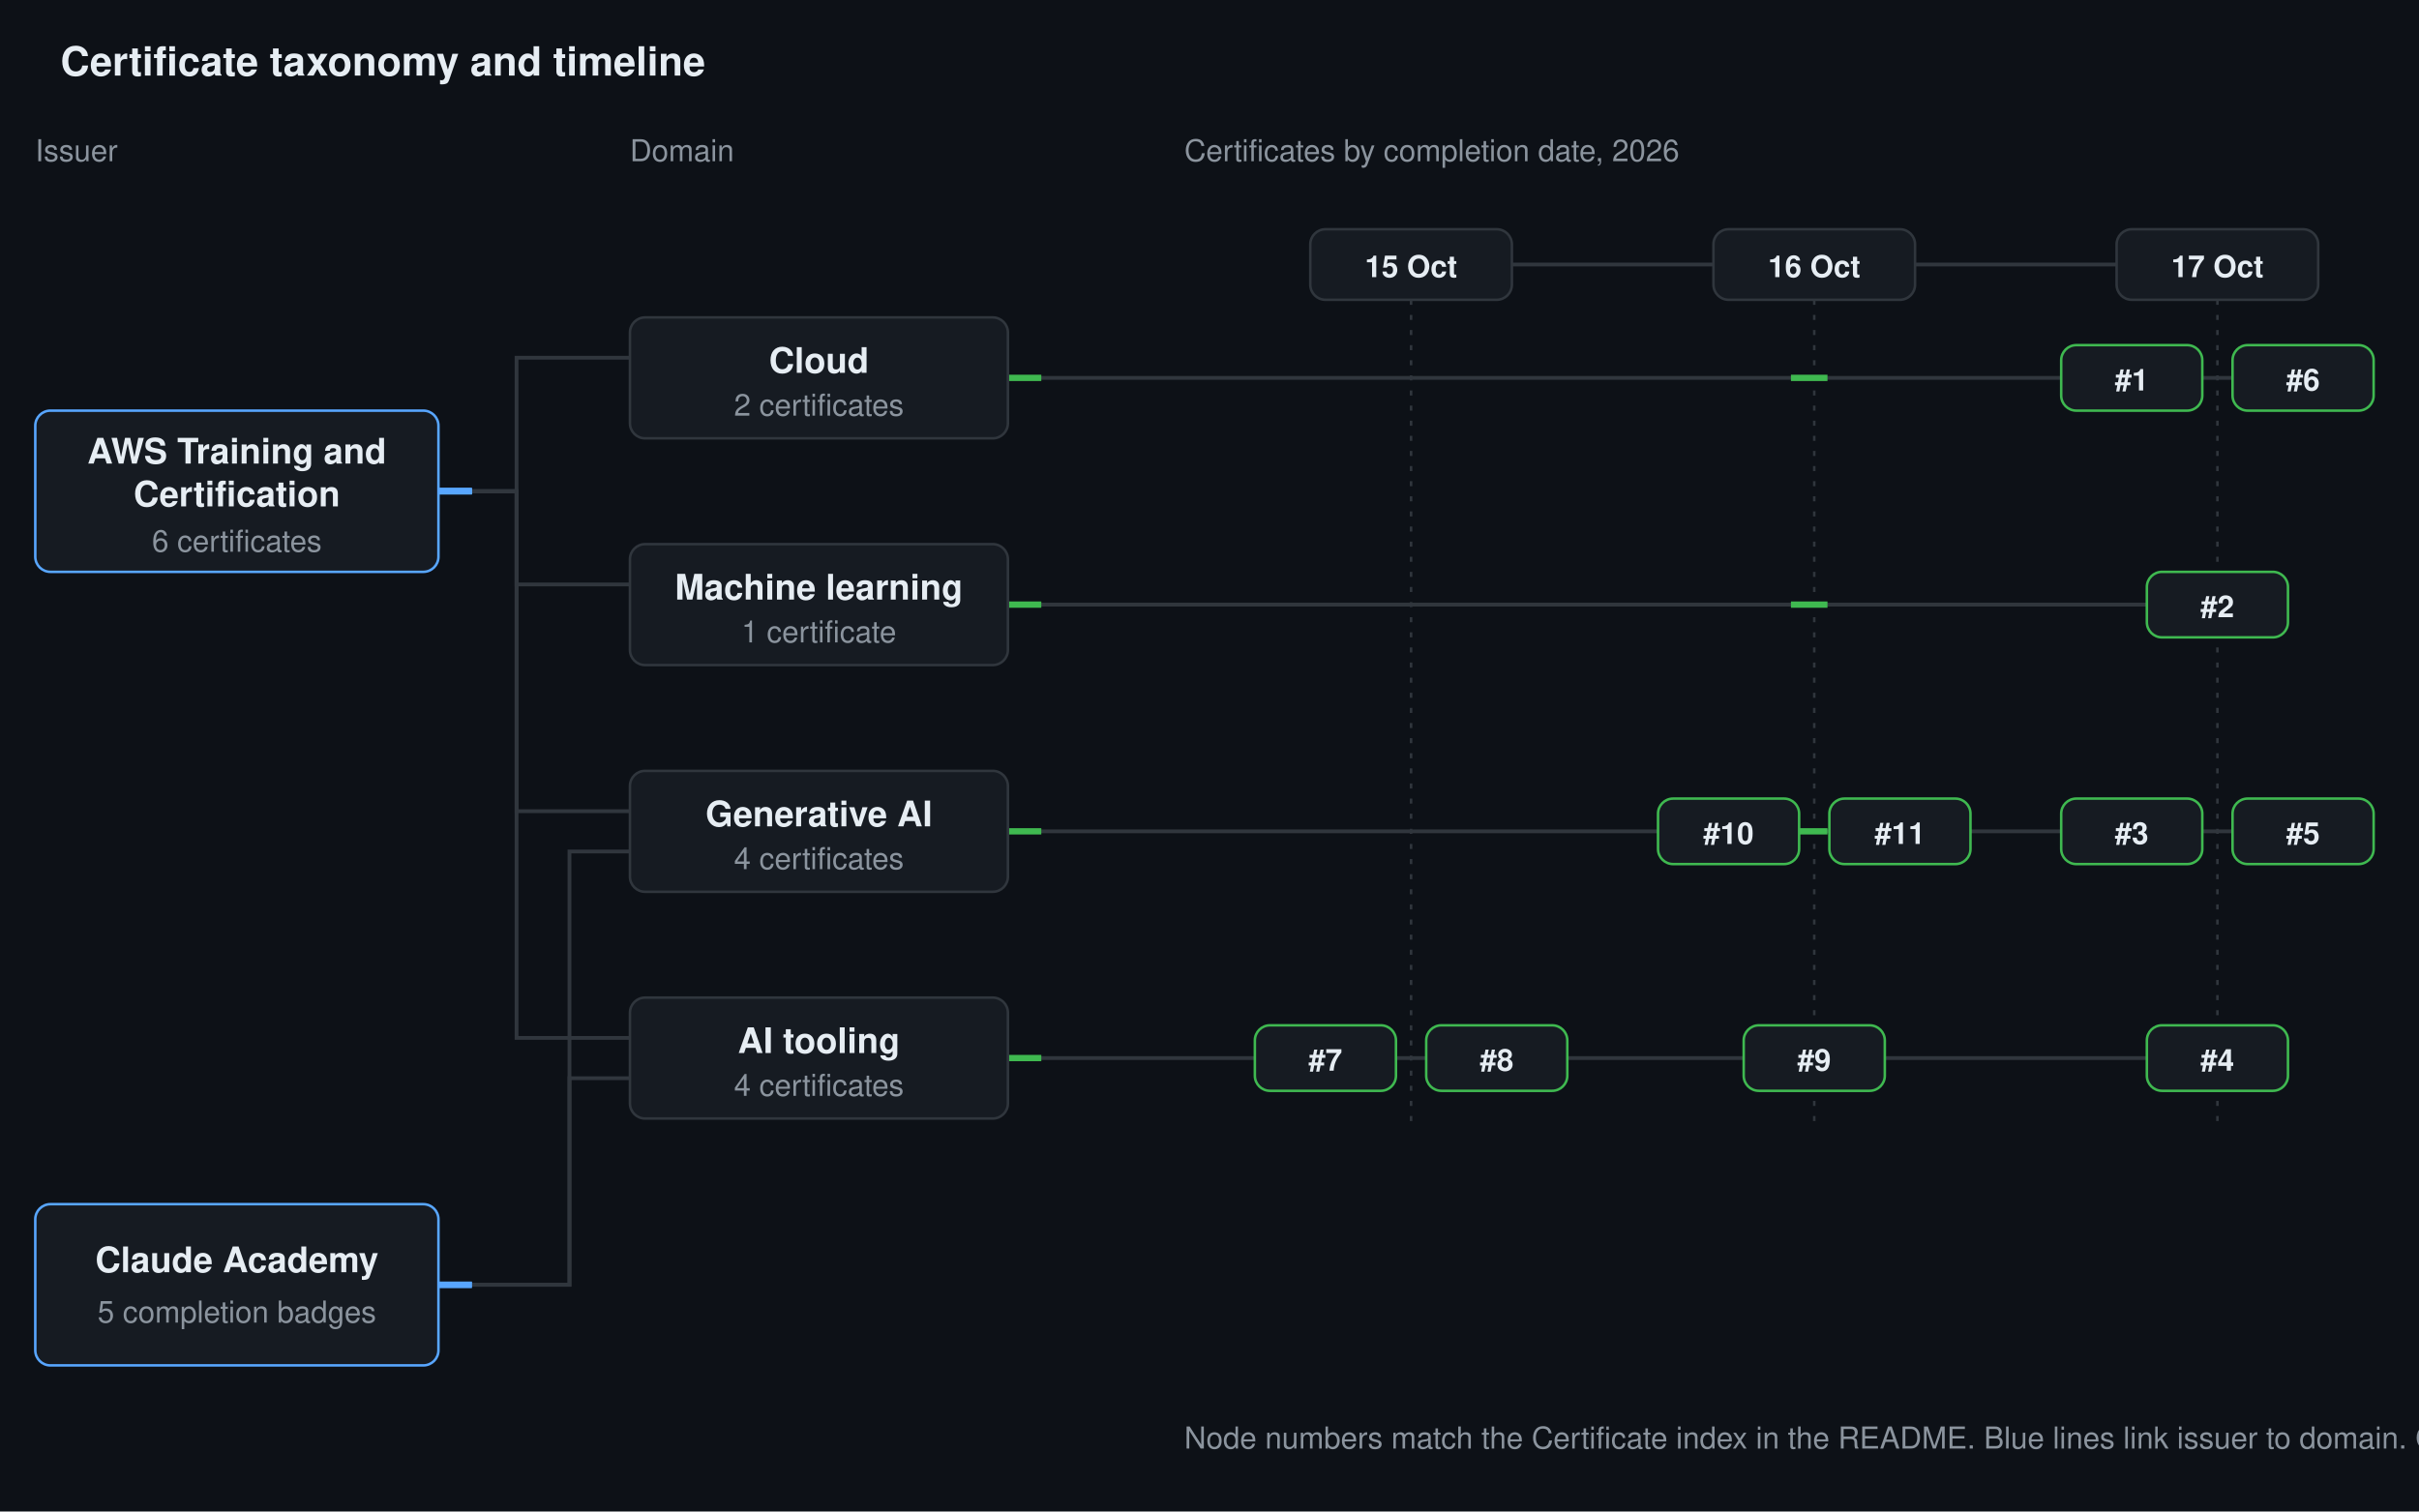
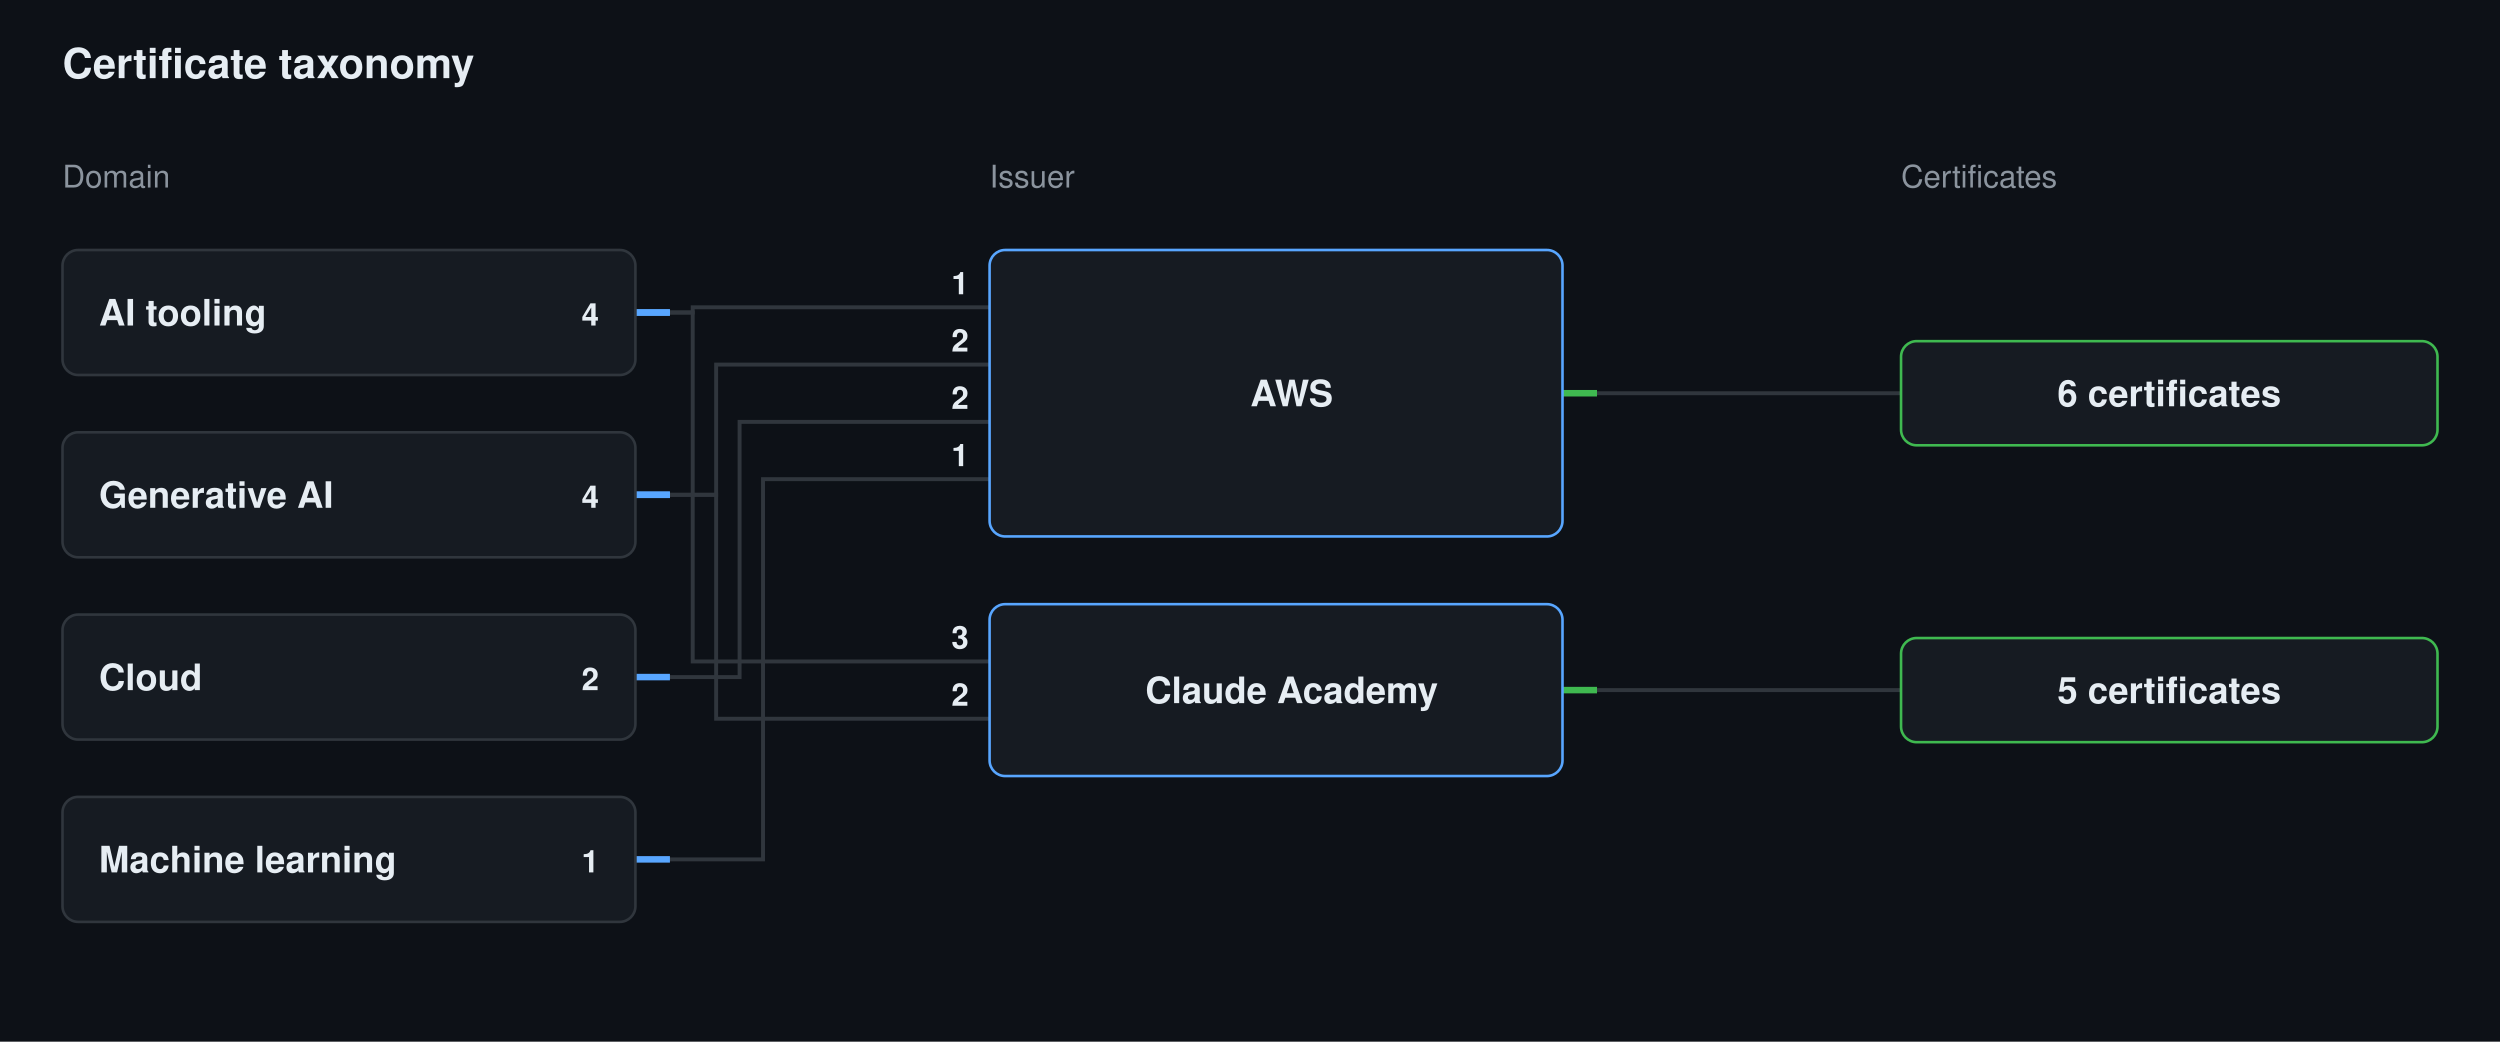
- <svg xmlns="http://www.w3.org/2000/svg" viewBox="0 0 960 600" width="960" height="600" role="img" aria-labelledby="t d">
+ <svg xmlns="http://www.w3.org/2000/svg" viewBox="0 0 960 400" width="960" height="400" role="img" aria-labelledby="t d">
  <style>
    text { font-family: -apple-system, "Segoe UI", Helvetica, Arial, sans-serif; fill: #e6edf3; }
    .sec { fill: #8b949e; font-size: 12px; }
    .name { font-size: 14px; font-weight: 600; }
    .num { font-size: 12px; font-weight: 600; }
    .node { fill: #161b22; stroke: #30363d; stroke-width: 1; }
    .issuer { stroke: #58a6ff; }
-     .cert { stroke: #3fb950; }
+     .count { stroke: #3fb950; }
    .rail { fill: none; stroke: #30363d; stroke-width: 1.5; }
-     .guide { fill: none; stroke: #30363d; stroke-width: 1; stroke-dasharray: 2 4; }
    .pulse { fill: none; stroke-width: 2.5; stroke-linecap: square; stroke-dasharray: 12 300; animation: flow 3.6s linear infinite; }
    .blue { stroke: #58a6ff; }
    .green { stroke: #3fb950; }
    @keyframes flow { from { stroke-dashoffset: 12; } to { stroke-dashoffset: -100; } }
    @media (prefers-reduced-motion: reduce) {
      .pulse { animation: none; stroke-dasharray: none; opacity: 0.45; }
    }
  </style>
-   <rect width="960" height="600" fill="#0d1117" />
-   <text x="24" y="30" font-size="16" font-weight="600">Certificate taxonomy and timeline</text>
-   <text x="14" y="64" class="sec">Issuer</text>
-   <text x="250" y="64" class="sec">Domain</text>
-   <text x="470" y="64" class="sec">Certificates by completion date, 2026</text>
-   <path class="rail" d="M560 105 H880" />
-   <path class="guide" d="M560 119 V445" />
-   <path class="guide" d="M720 119 V445" />
-   <path class="guide" d="M880 119 V445" />
-   <rect class="node" x="520" y="91" width="80" height="28" rx="6" />
-   <text x="560" y="110" text-anchor="middle" class="num">15 Oct</text>
-   <rect class="node" x="680" y="91" width="80" height="28" rx="6" />
-   <text x="720" y="110" text-anchor="middle" class="num">16 Oct</text>
-   <rect class="node" x="840" y="91" width="80" height="28" rx="6" />
-   <text x="880" y="110" text-anchor="middle" class="num">17 Oct</text>
-   <path class="rail" d="M174 195 H205 V142 H250" />
-   <path class="rail" d="M174 195 H205 V232 H250" />
-   <path class="rail" d="M174 195 H205 V322 H250" />
-   <path class="rail" d="M174 195 H205 V412 H250" />
-   <path class="rail" d="M174 510 H226 V338 H250" />
-   <path class="rail" d="M174 510 H226 V428 H250" />
-   <path class="rail" d="M400 150 H914" />
-   <path class="rail" d="M400 240 H880" />
-   <path class="rail" d="M400 330 H914" />
-   <path class="rail" d="M400 420 H880" />
-   <path class="pulse blue" pathLength="100" style="animation-delay:0s" d="M174 195 H205 V142 H250" />
-   <path class="pulse blue" pathLength="100" style="animation-delay:0.3s" d="M174 195 H205 V232 H250" />
-   <path class="pulse blue" pathLength="100" style="animation-delay:0.6s" d="M174 195 H205 V322 H250" />
-   <path class="pulse blue" pathLength="100" style="animation-delay:0.9s" d="M174 195 H205 V412 H250" />
-   <path class="pulse blue" pathLength="100" style="animation-delay:0.2s" d="M174 510 H226 V338 H250" />
-   <path class="pulse blue" pathLength="100" style="animation-delay:0.5s" d="M174 510 H226 V428 H250" />
-   <path class="pulse green" pathLength="100" style="animation-delay:1.2s" d="M400 150 H914" />
-   <path class="pulse green" pathLength="100" style="animation-delay:1.5s" d="M400 240 H880" />
-   <path class="pulse green" pathLength="100" style="animation-delay:1.8s" d="M400 330 H914" />
-   <path class="pulse green" pathLength="100" style="animation-delay:2.1s" d="M400 420 H880" />
-   <rect class="node issuer" x="14" y="163" width="160" height="64" rx="6" />
-   <text x="94" y="184" text-anchor="middle" class="name">AWS Training and</text>
-   <text x="94" y="201" text-anchor="middle" class="name">Certification</text>
-   <text x="94" y="219" text-anchor="middle" class="sec">6 certificates</text>
-   <rect class="node issuer" x="14" y="478" width="160" height="64" rx="6" />
-   <text x="94" y="505" text-anchor="middle" class="name">Claude Academy</text>
-   <text x="94" y="525" text-anchor="middle" class="sec">5 completion badges</text>
-   <rect class="node" x="250" y="126" width="150" height="48" rx="6" />
-   <text x="325" y="148" text-anchor="middle" class="name">Cloud</text>
-   <text x="325" y="165" text-anchor="middle" class="sec">2 certificates</text>
-   <rect class="node" x="250" y="216" width="150" height="48" rx="6" />
-   <text x="325" y="238" text-anchor="middle" class="name">Machine learning</text>
-   <text x="325" y="255" text-anchor="middle" class="sec">1 certificate</text>
-   <rect class="node" x="250" y="306" width="150" height="48" rx="6" />
-   <text x="325" y="328" text-anchor="middle" class="name">Generative AI</text>
-   <text x="325" y="345" text-anchor="middle" class="sec">4 certificates</text>
-   <rect class="node" x="250" y="396" width="150" height="48" rx="6" />
-   <text x="325" y="418" text-anchor="middle" class="name">AI tooling</text>
-   <text x="325" y="435" text-anchor="middle" class="sec">4 certificates</text>
+   <rect width="960" height="400" fill="#0d1117" />
+   <text x="24" y="30" font-size="16" font-weight="600">Certificate taxonomy</text>
+   <text x="24" y="72" class="sec">Domain</text>
+   <text x="380" y="72" class="sec">Issuer</text>
+   <text x="730" y="72" class="sec">Certificates</text>
+   <path class="rail" d="M244 120 H266 V118 H380" />
+   <path class="rail" d="M244 190 H275 V140 H380" />
+   <path class="rail" d="M244 260 H284 V162 H380" />
+   <path class="rail" d="M244 330 H293 V184 H380" />
+   <path class="rail" d="M600 151 H730" />
+   <path class="rail" d="M244 120 H266 V254 H380" />
+   <path class="rail" d="M244 190 H275 V276 H380" />
+   <path class="rail" d="M600 265 H730" />
+   <path class="pulse blue" pathLength="100" style="animation-delay:0.0s" d="M244 120 H266 V118 H380" />
+   <path class="pulse blue" pathLength="100" style="animation-delay:0.3s" d="M244 190 H275 V140 H380" />
+   <path class="pulse blue" pathLength="100" style="animation-delay:0.6s" d="M244 260 H284 V162 H380" />
+   <path class="pulse blue" pathLength="100" style="animation-delay:0.9s" d="M244 330 H293 V184 H380" />
+   <path class="pulse green" pathLength="100" style="animation-delay:1.2s" d="M600 151 H730" />
+   <path class="pulse blue" pathLength="100" style="animation-delay:1.5s" d="M244 120 H266 V254 H380" />
+   <path class="pulse blue" pathLength="100" style="animation-delay:1.8s" d="M244 190 H275 V276 H380" />
+   <path class="pulse green" pathLength="100" style="animation-delay:2.1s" d="M600 265 H730" />
  <g>
-     <rect class="node cert" x="818" y="137" width="56" height="26" rx="6" />
-     <text x="846" y="155" text-anchor="middle" class="num">#1</text>
+     <rect class="node" x="24" y="96" width="220" height="48" rx="6" />
+     <text x="38" y="125" class="name">AI tooling</text>
+     <text x="230" y="125" text-anchor="end" class="num">4</text>
  </g>
  <g>
-     <rect class="node cert" x="886" y="137" width="56" height="26" rx="6" />
-     <text x="914" y="155" text-anchor="middle" class="num">#6</text>
+     <rect class="node" x="24" y="166" width="220" height="48" rx="6" />
+     <text x="38" y="195" class="name">Generative AI</text>
+     <text x="230" y="195" text-anchor="end" class="num">4</text>
  </g>
  <g>
-     <rect class="node cert" x="852" y="227" width="56" height="26" rx="6" />
-     <text x="880" y="245" text-anchor="middle" class="num">#2</text>
+     <rect class="node" x="24" y="236" width="220" height="48" rx="6" />
+     <text x="38" y="265" class="name">Cloud</text>
+     <text x="230" y="265" text-anchor="end" class="num">2</text>
  </g>
  <g>
-     <rect class="node cert" x="658" y="317" width="56" height="26" rx="6" />
-     <text x="686" y="335" text-anchor="middle" class="num">#10</text>
+     <rect class="node" x="24" y="306" width="220" height="48" rx="6" />
+     <text x="38" y="335" class="name">Machine learning</text>
+     <text x="230" y="335" text-anchor="end" class="num">1</text>
  </g>
  <g>
-     <rect class="node cert" x="726" y="317" width="56" height="26" rx="6" />
-     <text x="754" y="335" text-anchor="middle" class="num">#11</text>
+     <rect class="node issuer" x="380" y="96" width="220" height="110" rx="6" />
+     <text x="496" y="156" text-anchor="middle" class="name">AWS</text>
  </g>
+   <rect class="node count" x="730" y="131" width="206" height="40" rx="6" />
+   <text x="833" y="156" text-anchor="middle" class="name">6 certificates</text>
  <g>
-     <rect class="node cert" x="818" y="317" width="56" height="26" rx="6" />
-     <text x="846" y="335" text-anchor="middle" class="num">#3</text>
+     <rect class="node issuer" x="380" y="232" width="220" height="66" rx="6" />
+     <text x="496" y="270" text-anchor="middle" class="name">Claude Academy</text>
  </g>
-   <g>
-     <rect class="node cert" x="886" y="317" width="56" height="26" rx="6" />
-     <text x="914" y="335" text-anchor="middle" class="num">#5</text>
-   </g>
-   <g>
-     <rect class="node cert" x="498" y="407" width="56" height="26" rx="6" />
-     <text x="526" y="425" text-anchor="middle" class="num">#7</text>
-   </g>
-   <g>
-     <rect class="node cert" x="566" y="407" width="56" height="26" rx="6" />
-     <text x="594" y="425" text-anchor="middle" class="num">#8</text>
-   </g>
-   <g>
-     <rect class="node cert" x="692" y="407" width="56" height="26" rx="6" />
-     <text x="720" y="425" text-anchor="middle" class="num">#9</text>
-   </g>
-   <g>
-     <rect class="node cert" x="852" y="407" width="56" height="26" rx="6" />
-     <text x="880" y="425" text-anchor="middle" class="num">#4</text>
-   </g>
-   <text x="470" y="575" class="sec">Node numbers match the Certificate index in the README. Blue lines link issuer to domain. Green lines link domain to certificate.</text>
+   <rect class="node count" x="730" y="245" width="206" height="40" rx="6" />
+   <text x="833" y="270" text-anchor="middle" class="name">5 certificates</text>
+   <text x="372" y="113" text-anchor="end" class="num">1</text>
+   <text x="372" y="135" text-anchor="end" class="num">2</text>
+   <text x="372" y="157" text-anchor="end" class="num">2</text>
+   <text x="372" y="179" text-anchor="end" class="num">1</text>
+   <text x="372" y="249" text-anchor="end" class="num">3</text>
+   <text x="372" y="271" text-anchor="end" class="num">2</text>
</svg>
